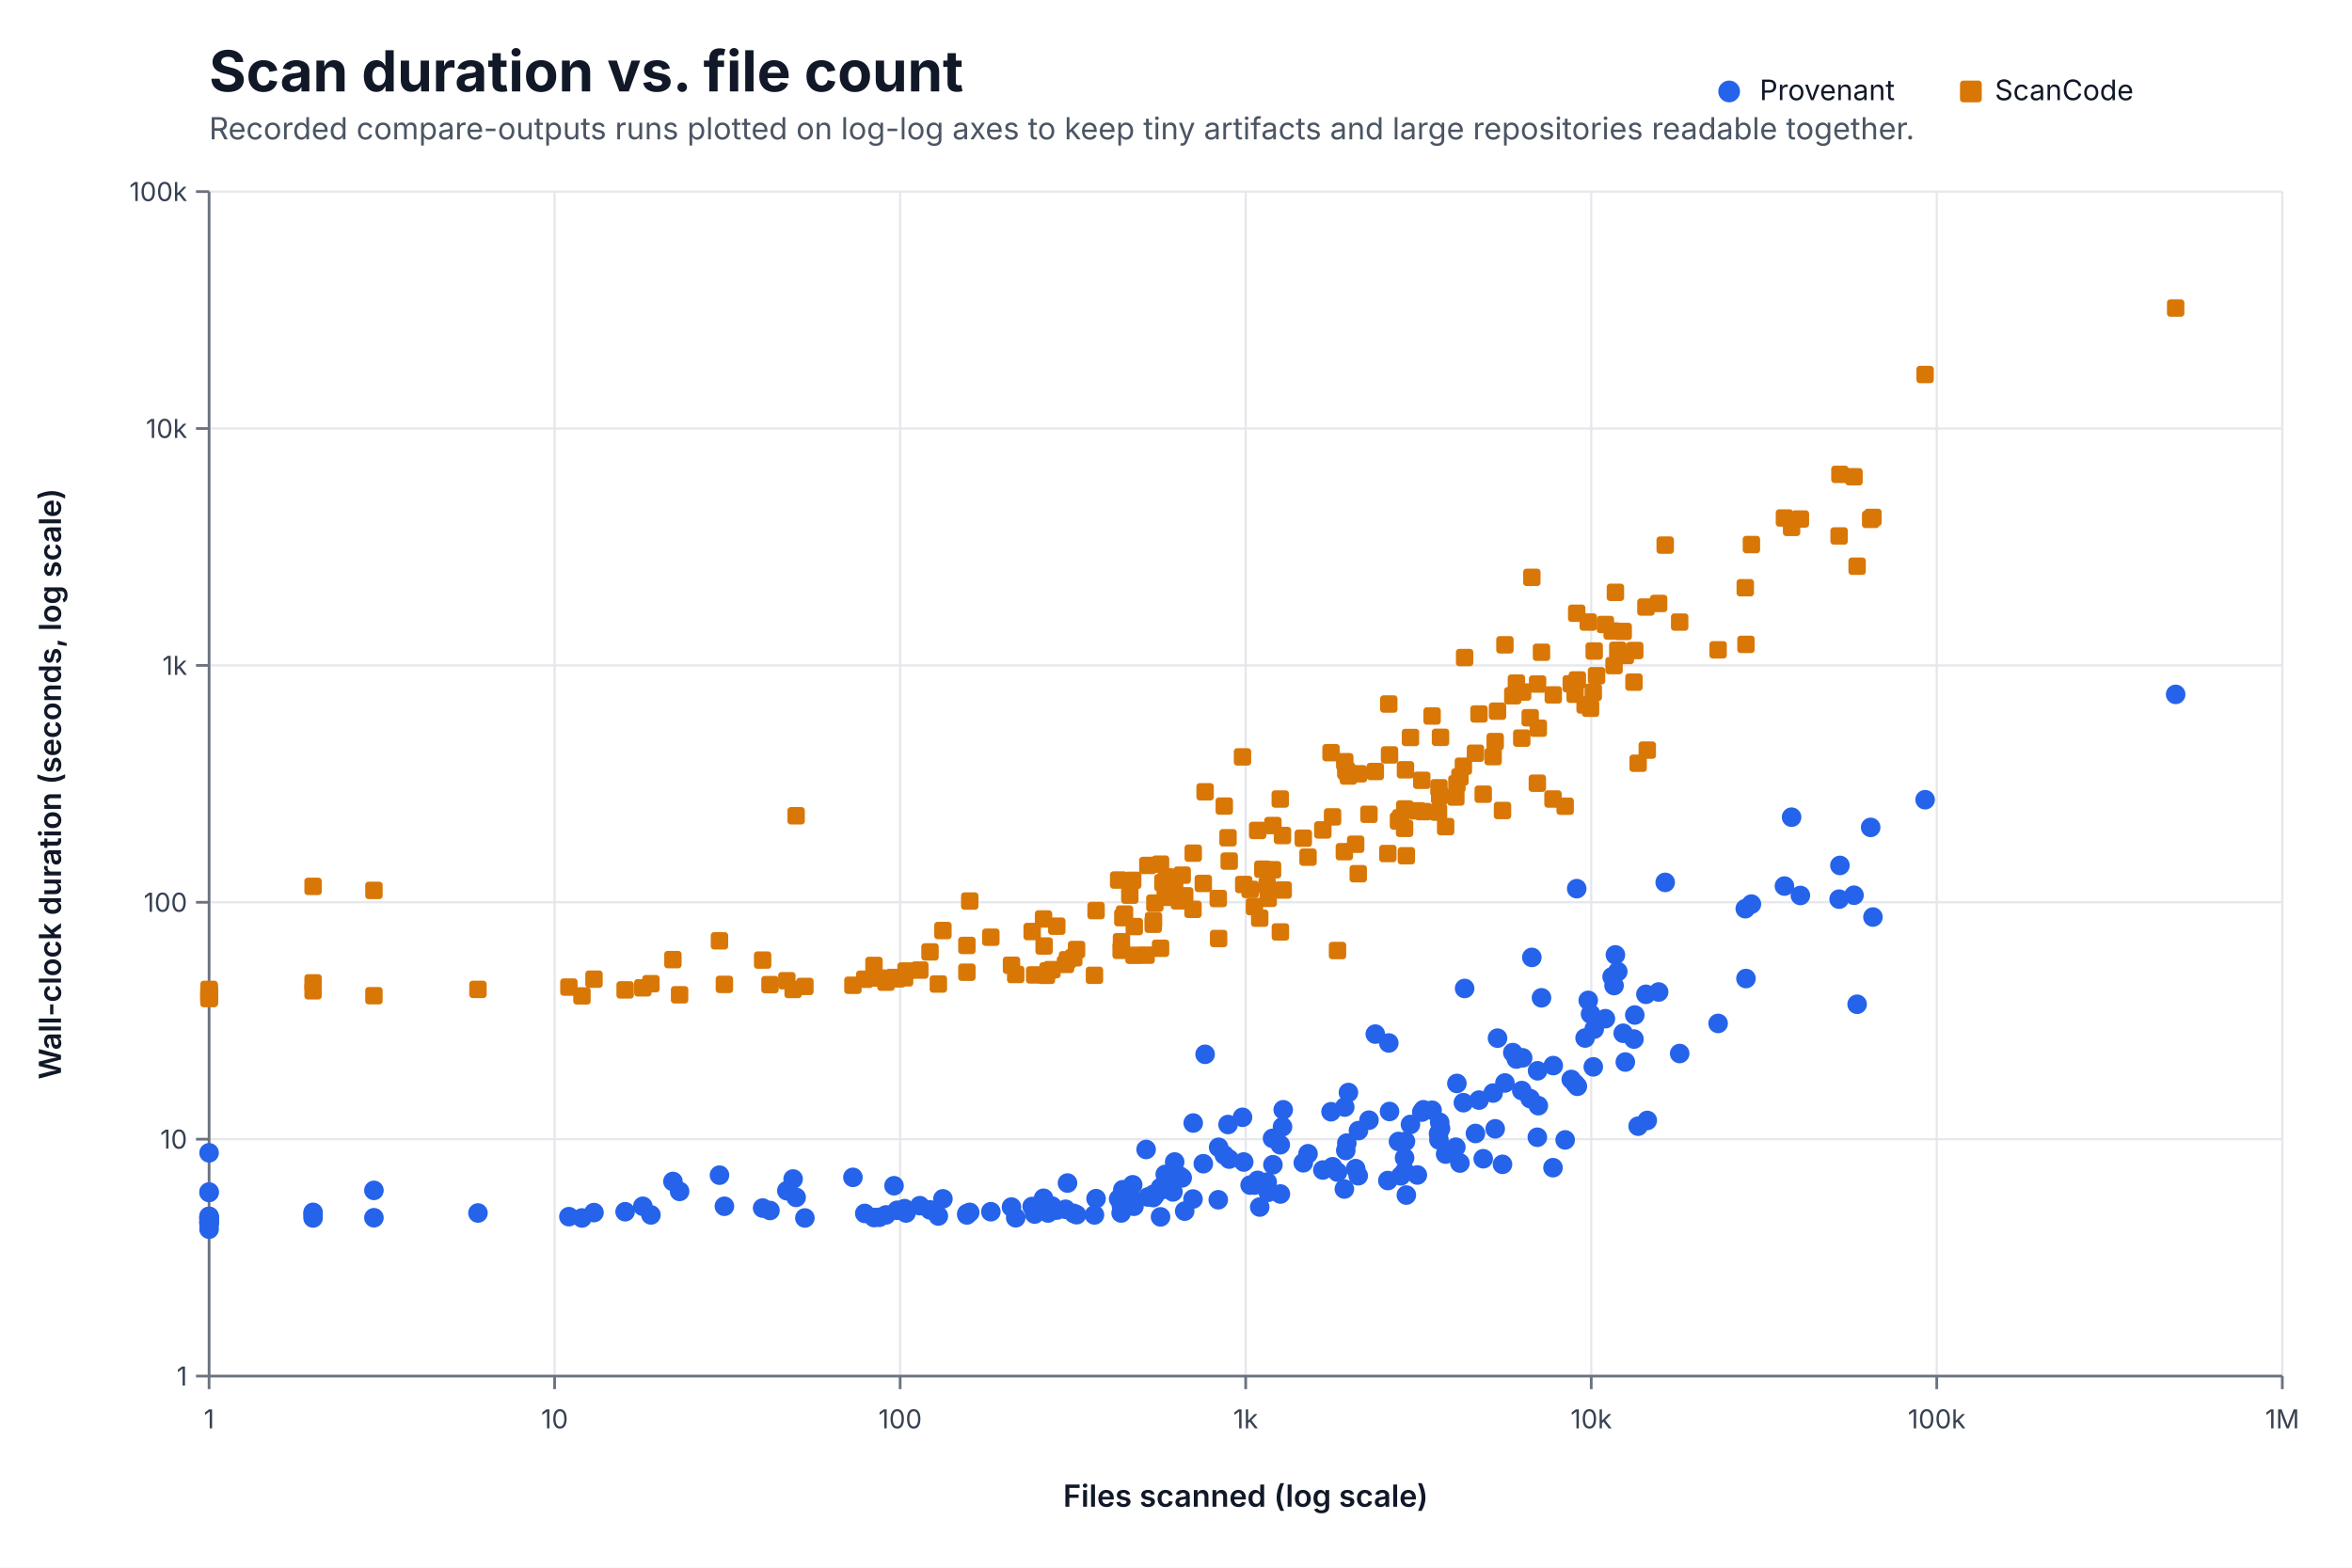
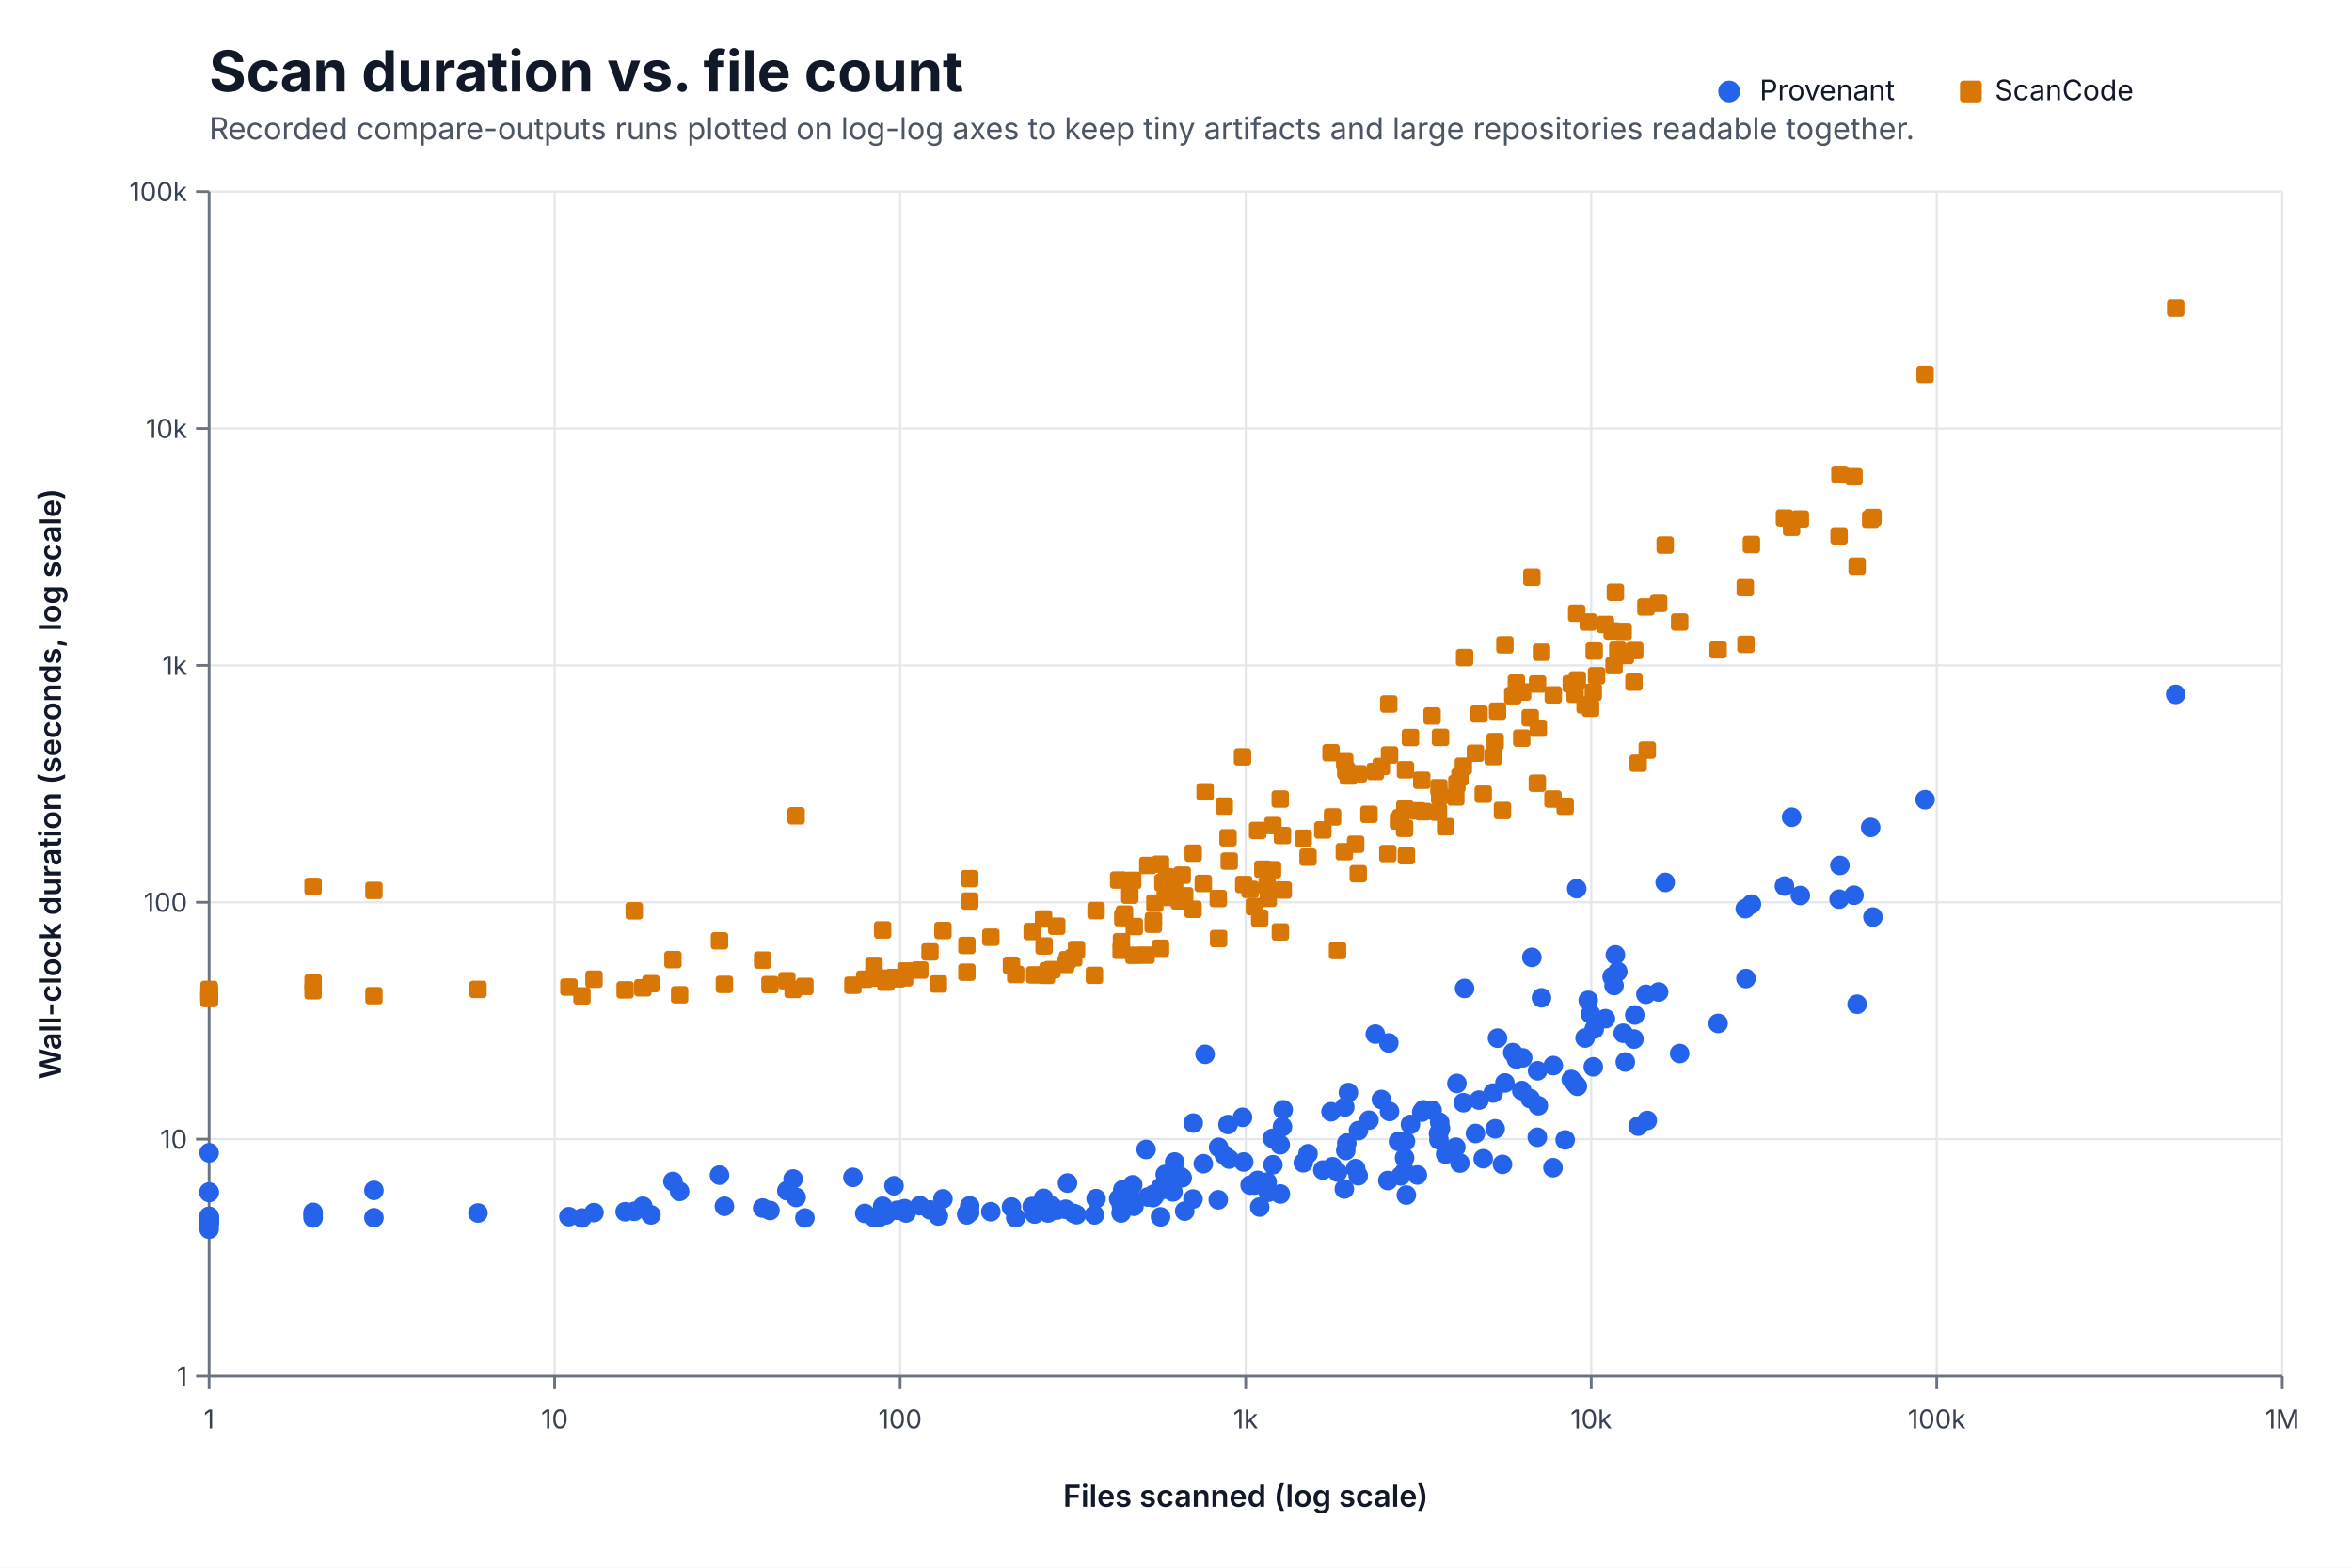
<svg xmlns="http://www.w3.org/2000/svg" width="1080" height="720" viewBox="0 0 1080 720" role="img" aria-labelledby="title desc">
  <style>
    text { font-family: -apple-system, BlinkMacSystemFont, "Segoe UI", sans-serif; fill: #111827; }
    .title { font-size: 26px; font-weight: 700; }
    .subtitle { font-size: 14px; fill: #4b5563; }
    .axis-label { font-size: 14px; font-weight: 600; }
    .tick { font-size: 12px; fill: #374151; }
    .grid { stroke: #e5e7eb; stroke-width: 1; }
    .axis { stroke: #6b7280; stroke-width: 1.25; }
    .legend-label { font-size: 13px; }
  </style>
  <rect x="0" y="0" width="1080" height="720" fill="white" />
  <text class="title" x="96" y="42">Scan duration vs. file count</text>
  <text class="subtitle" x="96" y="64">Recorded compare-outputs runs plotted on log-log axes to keep tiny artifacts and large repositories readable together.</text>
  <line class="grid" x1="96.00" y1="632.00" x2="1048.00" y2="632.00" />
  <line class="grid" x1="96.00" y1="523.20" x2="1048.00" y2="523.20" />
  <line class="grid" x1="96.00" y1="414.40" x2="1048.00" y2="414.40" />
  <line class="grid" x1="96.00" y1="305.60" x2="1048.00" y2="305.60" />
  <line class="grid" x1="96.00" y1="196.80" x2="1048.00" y2="196.80" />
  <line class="grid" x1="96.00" y1="88.00" x2="1048.00" y2="88.00" />
  <line class="grid" x1="96.00" y1="88.00" x2="96.00" y2="632.00" />
  <line class="grid" x1="254.67" y1="88.00" x2="254.67" y2="632.00" />
  <line class="grid" x1="413.33" y1="88.00" x2="413.33" y2="632.00" />
  <line class="grid" x1="572.00" y1="88.00" x2="572.00" y2="632.00" />
  <line class="grid" x1="730.67" y1="88.00" x2="730.67" y2="632.00" />
  <line class="grid" x1="889.33" y1="88.00" x2="889.33" y2="632.00" />
  <line class="grid" x1="1048.00" y1="88.00" x2="1048.00" y2="632.00" />
  <line class="axis" x1="96.00" y1="632.00" x2="1048.00" y2="632.00" />
  <line class="axis" x1="96.00" y1="88.00" x2="96.00" y2="632.00" />
  <line class="axis" x1="96.00" y1="632.00" x2="96.00" y2="638.00" />
  <text class="tick" x="96.00" y="656.00" text-anchor="middle">1</text>
  <line class="axis" x1="254.67" y1="632.00" x2="254.67" y2="638.00" />
  <text class="tick" x="254.67" y="656.00" text-anchor="middle">10</text>
  <line class="axis" x1="413.33" y1="632.00" x2="413.33" y2="638.00" />
  <text class="tick" x="413.33" y="656.00" text-anchor="middle">100</text>
  <line class="axis" x1="572.00" y1="632.00" x2="572.00" y2="638.00" />
  <text class="tick" x="572.00" y="656.00" text-anchor="middle">1k</text>
  <line class="axis" x1="730.67" y1="632.00" x2="730.67" y2="638.00" />
  <text class="tick" x="730.67" y="656.00" text-anchor="middle">10k</text>
  <line class="axis" x1="889.33" y1="632.00" x2="889.33" y2="638.00" />
  <text class="tick" x="889.33" y="656.00" text-anchor="middle">100k</text>
  <line class="axis" x1="1048.00" y1="632.00" x2="1048.00" y2="638.00" />
  <text class="tick" x="1048.00" y="656.00" text-anchor="middle">1M</text>
  <line class="axis" x1="90.00" y1="632.00" x2="96.00" y2="632.00" />
  <text class="tick" x="86.00" y="632.00" text-anchor="end" dominant-baseline="middle">1</text>
  <line class="axis" x1="90.00" y1="523.20" x2="96.00" y2="523.20" />
  <text class="tick" x="86.00" y="523.20" text-anchor="end" dominant-baseline="middle">10</text>
  <line class="axis" x1="90.00" y1="414.40" x2="96.00" y2="414.40" />
  <text class="tick" x="86.00" y="414.40" text-anchor="end" dominant-baseline="middle">100</text>
  <line class="axis" x1="90.00" y1="305.60" x2="96.00" y2="305.60" />
  <text class="tick" x="86.00" y="305.60" text-anchor="end" dominant-baseline="middle">1k</text>
  <line class="axis" x1="90.00" y1="196.80" x2="96.00" y2="196.80" />
  <text class="tick" x="86.00" y="196.80" text-anchor="end" dominant-baseline="middle">10k</text>
  <line class="axis" x1="90.00" y1="88.00" x2="96.00" y2="88.00" />
  <text class="tick" x="86.00" y="88.00" text-anchor="end" dominant-baseline="middle">100k</text>
  <text class="axis-label" x="572.00" y="692.00" text-anchor="middle">Files scanned (log scale)</text>
  <text class="axis-label" x="28" y="360.00" transform="rotate(-90 28 360.00)" text-anchor="middle">Wall-clock duration (seconds, log scale)</text>
  <g aria-label="Legend">
    <circle cx="794" cy="42" r="5" fill="#2563eb" />
    <text class="legend-label" x="808" y="46">Provenant</text>
    <rect x="900" y="37" width="10" height="10" fill="#d97706" rx="1.5" />
    <text class="legend-label" x="916" y="46">ScanCode</text>
  </g>
  <g aria-label="ScanCode points">
    <rect x="92.00" y="452.67" width="8" height="8" fill="#d97706" rx="1.5" />
    <rect x="92.00" y="451.89" width="8" height="8" fill="#d97706" rx="1.5" />
    <rect x="92.00" y="451.00" width="8" height="8" fill="#d97706" rx="1.5" />
    <rect x="92.00" y="453.23" width="8" height="8" fill="#d97706" rx="1.5" />
    <rect x="92.00" y="452.97" width="8" height="8" fill="#d97706" rx="1.5" />
    <rect x="92.00" y="454.13" width="8" height="8" fill="#d97706" rx="1.5" />
    <rect x="92.00" y="450.39" width="8" height="8" fill="#d97706" rx="1.5" />
    <rect x="92.00" y="454.09" width="8" height="8" fill="#d97706" rx="1.5" />
    <rect x="92.00" y="453.59" width="8" height="8" fill="#d97706" rx="1.5" />
    <rect x="92.00" y="453.66" width="8" height="8" fill="#d97706" rx="1.5" />
    <rect x="92.00" y="454.09" width="8" height="8" fill="#d97706" rx="1.5" />
    <rect x="92.00" y="451.26" width="8" height="8" fill="#d97706" rx="1.5" />
    <rect x="92.00" y="453.46" width="8" height="8" fill="#d97706" rx="1.5" />
    <rect x="92.00" y="454.54" width="8" height="8" fill="#d97706" rx="1.5" />
    <rect x="92.00" y="454.54" width="8" height="8" fill="#d97706" rx="1.5" />
    <rect x="139.76" y="451.05" width="8" height="8" fill="#d97706" rx="1.5" />
    <rect x="139.76" y="447.40" width="8" height="8" fill="#d97706" rx="1.5" />
    <rect x="139.76" y="403.09" width="8" height="8" fill="#d97706" rx="1.5" />
    <rect x="167.70" y="404.94" width="8" height="8" fill="#d97706" rx="1.5" />
    <rect x="167.70" y="453.30" width="8" height="8" fill="#d97706" rx="1.5" />
    <rect x="215.47" y="450.40" width="8" height="8" fill="#d97706" rx="1.5" />
    <rect x="257.23" y="449.34" width="8" height="8" fill="#d97706" rx="1.5" />
    <rect x="263.23" y="453.39" width="8" height="8" fill="#d97706" rx="1.5" />
    <rect x="268.75" y="445.71" width="8" height="8" fill="#d97706" rx="1.5" />
    <rect x="283.05" y="450.63" width="8" height="8" fill="#d97706" rx="1.5" />
+     <rect x="287.23" y="414.32" width="8" height="8" fill="#d97706" rx="1.5" />
    <rect x="291.17" y="449.68" width="8" height="8" fill="#d97706" rx="1.5" />
    <rect x="294.90" y="447.79" width="8" height="8" fill="#d97706" rx="1.5" />
    <rect x="305.00" y="436.72" width="8" height="8" fill="#d97706" rx="1.5" />
    <rect x="308.06" y="452.89" width="8" height="8" fill="#d97706" rx="1.5" />
    <rect x="326.37" y="428.10" width="8" height="8" fill="#d97706" rx="1.5" />
    <rect x="328.63" y="448.10" width="8" height="8" fill="#d97706" rx="1.5" />
    <rect x="346.19" y="436.94" width="8" height="8" fill="#d97706" rx="1.5" />
    <rect x="349.56" y="448.21" width="8" height="8" fill="#d97706" rx="1.5" />
    <rect x="357.31" y="446.42" width="8" height="8" fill="#d97706" rx="1.5" />
    <rect x="360.18" y="450.45" width="8" height="8" fill="#d97706" rx="1.5" />
    <rect x="361.57" y="370.67" width="8" height="8" fill="#d97706" rx="1.5" />
    <rect x="365.59" y="449.04" width="8" height="8" fill="#d97706" rx="1.5" />
    <rect x="387.65" y="448.50" width="8" height="8" fill="#d97706" rx="1.5" />
    <rect x="393.09" y="445.73" width="8" height="8" fill="#d97706" rx="1.5" />
    <rect x="397.32" y="439.40" width="8" height="8" fill="#d97706" rx="1.5" />
    <rect x="399.74" y="445.22" width="8" height="8" fill="#d97706" rx="1.5" />
+     <rect x="401.30" y="423.11" width="8" height="8" fill="#d97706" rx="1.5" />
    <rect x="402.83" y="447.10" width="8" height="8" fill="#d97706" rx="1.5" />
    <rect x="406.52" y="444.93" width="8" height="8" fill="#d97706" rx="1.5" />
    <rect x="407.94" y="445.56" width="8" height="8" fill="#d97706" rx="1.5" />
    <rect x="411.37" y="445.09" width="8" height="8" fill="#d97706" rx="1.5" />
    <rect x="412.04" y="441.96" width="8" height="8" fill="#d97706" rx="1.5" />
    <rect x="418.36" y="441.53" width="8" height="8" fill="#d97706" rx="1.5" />
    <rect x="423.04" y="433.19" width="8" height="8" fill="#d97706" rx="1.5" />
    <rect x="426.88" y="447.92" width="8" height="8" fill="#d97706" rx="1.5" />
    <rect x="428.98" y="423.36" width="8" height="8" fill="#d97706" rx="1.5" />
    <rect x="439.98" y="442.51" width="8" height="8" fill="#d97706" rx="1.5" />
    <rect x="439.98" y="430.21" width="8" height="8" fill="#d97706" rx="1.5" />
+     <rect x="441.29" y="399.53" width="8" height="8" fill="#d97706" rx="1.5" />
    <rect x="441.29" y="409.83" width="8" height="8" fill="#d97706" rx="1.5" />
    <rect x="450.98" y="426.44" width="8" height="8" fill="#d97706" rx="1.5" />
    <rect x="460.46" y="439.32" width="8" height="8" fill="#d97706" rx="1.5" />
    <rect x="462.40" y="443.56" width="8" height="8" fill="#d97706" rx="1.5" />
    <rect x="469.95" y="423.83" width="8" height="8" fill="#d97706" rx="1.5" />
    <rect x="471.08" y="443.75" width="8" height="8" fill="#d97706" rx="1.5" />
    <rect x="475.18" y="418.07" width="8" height="8" fill="#d97706" rx="1.5" />
    <rect x="475.44" y="430.47" width="8" height="8" fill="#d97706" rx="1.5" />
    <rect x="476.49" y="443.95" width="8" height="8" fill="#d97706" rx="1.5" />
    <rect x="477.26" y="441.87" width="8" height="8" fill="#d97706" rx="1.5" />
    <rect x="479.04" y="441.32" width="8" height="8" fill="#d97706" rx="1.5" />
    <rect x="481.26" y="421.37" width="8" height="8" fill="#d97706" rx="1.5" />
    <rect x="485.27" y="438.93" width="8" height="8" fill="#d97706" rx="1.5" />
    <rect x="486.18" y="436.80" width="8" height="8" fill="#d97706" rx="1.5" />
    <rect x="489.05" y="435.88" width="8" height="8" fill="#d97706" rx="1.5" />
    <rect x="490.34" y="432.10" width="8" height="8" fill="#d97706" rx="1.5" />
    <rect x="498.55" y="443.94" width="8" height="8" fill="#d97706" rx="1.5" />
    <rect x="499.30" y="414.21" width="8" height="8" fill="#d97706" rx="1.5" />
    <rect x="509.68" y="400.18" width="8" height="8" fill="#d97706" rx="1.5" />
    <rect x="510.80" y="432.47" width="8" height="8" fill="#d97706" rx="1.5" />
    <rect x="510.96" y="428.51" width="8" height="8" fill="#d97706" rx="1.5" />
    <rect x="511.58" y="417.47" width="8" height="8" fill="#d97706" rx="1.5" />
    <rect x="512.36" y="415.82" width="8" height="8" fill="#d97706" rx="1.5" />
    <rect x="514.79" y="407.11" width="8" height="8" fill="#d97706" rx="1.5" />
    <rect x="516.12" y="400.33" width="8" height="8" fill="#d97706" rx="1.5" />
    <rect x="516.70" y="434.73" width="8" height="8" fill="#d97706" rx="1.5" />
    <rect x="516.85" y="421.56" width="8" height="8" fill="#d97706" rx="1.5" />
    <rect x="522.27" y="434.69" width="8" height="8" fill="#d97706" rx="1.5" />
    <rect x="523.07" y="393.48" width="8" height="8" fill="#d97706" rx="1.5" />
    <rect x="525.54" y="420.49" width="8" height="8" fill="#d97706" rx="1.5" />
    <rect x="525.67" y="418.82" width="8" height="8" fill="#d97706" rx="1.5" />
    <rect x="526.30" y="410.78" width="8" height="8" fill="#d97706" rx="1.5" />
    <rect x="528.90" y="392.88" width="8" height="8" fill="#d97706" rx="1.5" />
    <rect x="528.90" y="431.51" width="8" height="8" fill="#d97706" rx="1.5" />
    <rect x="529.99" y="401.38" width="8" height="8" fill="#d97706" rx="1.5" />
    <rect x="531.06" y="408.14" width="8" height="8" fill="#d97706" rx="1.5" />
    <rect x="531.64" y="398.72" width="8" height="8" fill="#d97706" rx="1.5" />
    <rect x="534.61" y="404.01" width="8" height="8" fill="#d97706" rx="1.5" />
    <rect x="535.39" y="401.24" width="8" height="8" fill="#d97706" rx="1.5" />
    <rect x="537.57" y="409.75" width="8" height="8" fill="#d97706" rx="1.5" />
    <rect x="538.84" y="397.93" width="8" height="8" fill="#d97706" rx="1.5" />
    <rect x="539.99" y="407.44" width="8" height="8" fill="#d97706" rx="1.5" />
    <rect x="543.81" y="413.62" width="8" height="8" fill="#d97706" rx="1.5" />
    <rect x="543.91" y="387.84" width="8" height="8" fill="#d97706" rx="1.5" />
    <rect x="548.54" y="401.74" width="8" height="8" fill="#d97706" rx="1.5" />
    <rect x="549.36" y="359.65" width="8" height="8" fill="#d97706" rx="1.5" />
    <rect x="555.41" y="408.67" width="8" height="8" fill="#d97706" rx="1.5" />
    <rect x="555.57" y="427.04" width="8" height="8" fill="#d97706" rx="1.5" />
    <rect x="558.17" y="366.21" width="8" height="8" fill="#d97706" rx="1.5" />
    <rect x="559.89" y="380.76" width="8" height="8" fill="#d97706" rx="1.5" />
    <rect x="560.43" y="391.49" width="8" height="8" fill="#d97706" rx="1.5" />
    <rect x="566.54" y="343.62" width="8" height="8" fill="#d97706" rx="1.5" />
    <rect x="567.10" y="402.22" width="8" height="8" fill="#d97706" rx="1.5" />
    <rect x="570.04" y="404.47" width="8" height="8" fill="#d97706" rx="1.5" />
    <rect x="572.02" y="412.37" width="8" height="8" fill="#d97706" rx="1.5" />
    <rect x="573.49" y="377.40" width="8" height="8" fill="#d97706" rx="1.5" />
    <rect x="574.44" y="417.69" width="8" height="8" fill="#d97706" rx="1.5" />
    <rect x="575.87" y="395.19" width="8" height="8" fill="#d97706" rx="1.5" />
    <rect x="577.87" y="402.80" width="8" height="8" fill="#d97706" rx="1.5" />
    <rect x="578.35" y="408.58" width="8" height="8" fill="#d97706" rx="1.5" />
    <rect x="580.33" y="395.45" width="8" height="8" fill="#d97706" rx="1.5" />
    <rect x="580.51" y="375.16" width="8" height="8" fill="#d97706" rx="1.5" />
    <rect x="583.87" y="362.98" width="8" height="8" fill="#d97706" rx="1.5" />
    <rect x="583.93" y="424.01" width="8" height="8" fill="#d97706" rx="1.5" />
    <rect x="584.90" y="379.72" width="8" height="8" fill="#d97706" rx="1.5" />
    <rect x="585.23" y="404.76" width="8" height="8" fill="#d97706" rx="1.5" />
    <rect x="594.45" y="380.96" width="8" height="8" fill="#d97706" rx="1.5" />
    <rect x="596.63" y="389.66" width="8" height="8" fill="#d97706" rx="1.5" />
    <rect x="603.42" y="377.17" width="8" height="8" fill="#d97706" rx="1.5" />
    <rect x="607.19" y="341.69" width="8" height="8" fill="#d97706" rx="1.5" />
    <rect x="607.89" y="371.18" width="8" height="8" fill="#d97706" rx="1.5" />
    <rect x="610.17" y="432.56" width="8" height="8" fill="#d97706" rx="1.5" />
    <rect x="613.31" y="387.15" width="8" height="8" fill="#d97706" rx="1.5" />
    <rect x="613.49" y="345.84" width="8" height="8" fill="#d97706" rx="1.5" />
    <rect x="613.95" y="349.71" width="8" height="8" fill="#d97706" rx="1.5" />
    <rect x="614.44" y="350.37" width="8" height="8" fill="#d97706" rx="1.5" />
    <rect x="615.18" y="352.40" width="8" height="8" fill="#d97706" rx="1.5" />
    <rect x="618.50" y="383.74" width="8" height="8" fill="#d97706" rx="1.5" />
    <rect x="619.68" y="397.27" width="8" height="8" fill="#d97706" rx="1.5" />
    <rect x="619.78" y="351.40" width="8" height="8" fill="#d97706" rx="1.5" />
    <rect x="624.61" y="369.98" width="8" height="8" fill="#d97706" rx="1.5" />
    <rect x="627.52" y="350.33" width="8" height="8" fill="#d97706" rx="1.5" />
+     <rect x="630.31" y="348.01" width="8" height="8" fill="#d97706" rx="1.5" />
    <rect x="633.28" y="388.01" width="8" height="8" fill="#d97706" rx="1.5" />
    <rect x="633.71" y="319.34" width="8" height="8" fill="#d97706" rx="1.5" />
    <rect x="634.05" y="342.72" width="8" height="8" fill="#d97706" rx="1.5" />
    <rect x="638.16" y="373.05" width="8" height="8" fill="#d97706" rx="1.5" />
    <rect x="639.24" y="371.62" width="8" height="8" fill="#d97706" rx="1.5" />
    <rect x="640.96" y="376.44" width="8" height="8" fill="#d97706" rx="1.5" />
    <rect x="641.06" y="367.52" width="8" height="8" fill="#d97706" rx="1.5" />
    <rect x="641.37" y="349.55" width="8" height="8" fill="#d97706" rx="1.5" />
    <rect x="641.77" y="389.02" width="8" height="8" fill="#d97706" rx="1.5" />
    <rect x="643.66" y="334.70" width="8" height="8" fill="#d97706" rx="1.5" />
    <rect x="646.82" y="368.39" width="8" height="8" fill="#d97706" rx="1.5" />
    <rect x="648.86" y="354.37" width="8" height="8" fill="#d97706" rx="1.5" />
    <rect x="649.60" y="368.75" width="8" height="8" fill="#d97706" rx="1.5" />
    <rect x="653.59" y="324.84" width="8" height="8" fill="#d97706" rx="1.5" />
    <rect x="656.55" y="369.00" width="8" height="8" fill="#d97706" rx="1.5" />
    <rect x="656.74" y="357.80" width="8" height="8" fill="#d97706" rx="1.5" />
    <rect x="657.08" y="361.45" width="8" height="8" fill="#d97706" rx="1.5" />
    <rect x="657.46" y="334.63" width="8" height="8" fill="#d97706" rx="1.5" />
    <rect x="659.81" y="375.65" width="8" height="8" fill="#d97706" rx="1.5" />
    <rect x="664.50" y="362.06" width="8" height="8" fill="#d97706" rx="1.5" />
    <rect x="664.98" y="356.00" width="8" height="8" fill="#d97706" rx="1.5" />
    <rect x="666.38" y="352.86" width="8" height="8" fill="#d97706" rx="1.5" />
    <rect x="667.96" y="347.89" width="8" height="8" fill="#d97706" rx="1.5" />
    <rect x="668.53" y="297.99" width="8" height="8" fill="#d97706" rx="1.5" />
    <rect x="673.50" y="341.93" width="8" height="8" fill="#d97706" rx="1.5" />
    <rect x="675.14" y="323.90" width="8" height="8" fill="#d97706" rx="1.5" />
    <rect x="677.07" y="360.75" width="8" height="8" fill="#d97706" rx="1.5" />
    <rect x="681.62" y="343.50" width="8" height="8" fill="#d97706" rx="1.5" />
    <rect x="682.57" y="336.59" width="8" height="8" fill="#d97706" rx="1.5" />
    <rect x="683.64" y="322.63" width="8" height="8" fill="#d97706" rx="1.5" />
    <rect x="685.92" y="368.23" width="8" height="8" fill="#d97706" rx="1.5" />
    <rect x="687.04" y="292.14" width="8" height="8" fill="#d97706" rx="1.5" />
    <rect x="690.65" y="315.53" width="8" height="8" fill="#d97706" rx="1.5" />
    <rect x="692.31" y="309.74" width="8" height="8" fill="#d97706" rx="1.5" />
    <rect x="694.77" y="335.00" width="8" height="8" fill="#d97706" rx="1.5" />
    <rect x="695.18" y="313.83" width="8" height="8" fill="#d97706" rx="1.5" />
    <rect x="698.64" y="325.64" width="8" height="8" fill="#d97706" rx="1.5" />
    <rect x="699.40" y="261.17" width="8" height="8" fill="#d97706" rx="1.5" />
    <rect x="701.92" y="355.71" width="8" height="8" fill="#d97706" rx="1.5" />
    <rect x="702.03" y="310.15" width="8" height="8" fill="#d97706" rx="1.5" />
    <rect x="702.37" y="330.44" width="8" height="8" fill="#d97706" rx="1.5" />
    <rect x="703.83" y="295.56" width="8" height="8" fill="#d97706" rx="1.5" />
    <rect x="709.11" y="362.96" width="8" height="8" fill="#d97706" rx="1.5" />
    <rect x="709.24" y="315.15" width="8" height="8" fill="#d97706" rx="1.5" />
    <rect x="714.70" y="366.27" width="8" height="8" fill="#d97706" rx="1.5" />
    <rect x="717.50" y="310.06" width="8" height="8" fill="#d97706" rx="1.5" />
    <rect x="719.28" y="314.86" width="8" height="8" fill="#d97706" rx="1.5" />
    <rect x="720.00" y="277.65" width="8" height="8" fill="#d97706" rx="1.5" />
    <rect x="720.30" y="308.28" width="8" height="8" fill="#d97706" rx="1.5" />
    <rect x="723.85" y="319.78" width="8" height="8" fill="#d97706" rx="1.5" />
    <rect x="725.29" y="281.69" width="8" height="8" fill="#d97706" rx="1.5" />
    <rect x="726.36" y="321.28" width="8" height="8" fill="#d97706" rx="1.5" />
    <rect x="727.61" y="313.95" width="8" height="8" fill="#d97706" rx="1.5" />
    <rect x="728.03" y="295.01" width="8" height="8" fill="#d97706" rx="1.5" />
    <rect x="729.11" y="306.35" width="8" height="8" fill="#d97706" rx="1.5" />
    <rect x="733.17" y="282.81" width="8" height="8" fill="#d97706" rx="1.5" />
    <rect x="736.27" y="285.81" width="8" height="8" fill="#d97706" rx="1.5" />
    <rect x="737.15" y="301.70" width="8" height="8" fill="#d97706" rx="1.5" />
    <rect x="737.77" y="268.04" width="8" height="8" fill="#d97706" rx="1.5" />
    <rect x="738.86" y="294.65" width="8" height="8" fill="#d97706" rx="1.5" />
    <rect x="741.35" y="286.00" width="8" height="8" fill="#d97706" rx="1.5" />
    <rect x="742.32" y="297.06" width="8" height="8" fill="#d97706" rx="1.5" />
    <rect x="746.29" y="309.28" width="8" height="8" fill="#d97706" rx="1.5" />
    <rect x="746.66" y="294.78" width="8" height="8" fill="#d97706" rx="1.5" />
    <rect x="748.21" y="346.54" width="8" height="8" fill="#d97706" rx="1.5" />
    <rect x="751.78" y="274.80" width="8" height="8" fill="#d97706" rx="1.5" />
    <rect x="752.40" y="340.51" width="8" height="8" fill="#d97706" rx="1.5" />
    <rect x="757.62" y="273.15" width="8" height="8" fill="#d97706" rx="1.5" />
    <rect x="760.63" y="246.36" width="8" height="8" fill="#d97706" rx="1.5" />
    <rect x="767.28" y="281.71" width="8" height="8" fill="#d97706" rx="1.5" />
    <rect x="784.93" y="294.46" width="8" height="8" fill="#d97706" rx="1.5" />
    <rect x="797.40" y="265.93" width="8" height="8" fill="#d97706" rx="1.5" />
    <rect x="797.72" y="291.94" width="8" height="8" fill="#d97706" rx="1.5" />
    <rect x="800.22" y="246.09" width="8" height="8" fill="#d97706" rx="1.5" />
    <rect x="815.39" y="233.90" width="8" height="8" fill="#d97706" rx="1.5" />
    <rect x="818.67" y="238.22" width="8" height="8" fill="#d97706" rx="1.5" />
    <rect x="822.70" y="234.36" width="8" height="8" fill="#d97706" rx="1.5" />
    <rect x="840.49" y="242.14" width="8" height="8" fill="#d97706" rx="1.5" />
    <rect x="840.86" y="213.86" width="8" height="8" fill="#d97706" rx="1.5" />
    <rect x="847.33" y="214.97" width="8" height="8" fill="#d97706" rx="1.5" />
    <rect x="848.76" y="256.04" width="8" height="8" fill="#d97706" rx="1.5" />
    <rect x="854.98" y="234.53" width="8" height="8" fill="#d97706" rx="1.5" />
    <rect x="856.03" y="233.63" width="8" height="8" fill="#d97706" rx="1.5" />
    <rect x="879.98" y="168.00" width="8" height="8" fill="#d97706" rx="1.5" />
    <rect x="995.03" y="137.50" width="8" height="8" fill="#d97706" rx="1.5" />
  </g>
  <g aria-label="Provenant points">
    <circle cx="96.00" cy="558.68" r="4.5" fill="#2563eb" />
    <circle cx="96.00" cy="559.18" r="4.5" fill="#2563eb" />
    <circle cx="96.00" cy="559.89" r="4.5" fill="#2563eb" />
    <circle cx="96.00" cy="561.35" r="4.5" fill="#2563eb" />
    <circle cx="96.00" cy="561.25" r="4.5" fill="#2563eb" />
    <circle cx="96.00" cy="561.46" r="4.5" fill="#2563eb" />
    <circle cx="96.00" cy="529.46" r="4.5" fill="#2563eb" />
    <circle cx="96.00" cy="547.49" r="4.5" fill="#2563eb" />
    <circle cx="96.00" cy="560.10" r="4.5" fill="#2563eb" />
    <circle cx="96.00" cy="547.65" r="4.5" fill="#2563eb" />
    <circle cx="96.00" cy="561.56" r="4.5" fill="#2563eb" />
    <circle cx="96.00" cy="558.68" r="4.5" fill="#2563eb" />
    <circle cx="96.00" cy="559.28" r="4.5" fill="#2563eb" />
    <circle cx="96.00" cy="564.53" r="4.5" fill="#2563eb" />
    <circle cx="96.00" cy="562.64" r="4.5" fill="#2563eb" />
    <circle cx="143.76" cy="559.38" r="4.5" fill="#2563eb" />
    <circle cx="143.76" cy="556.81" r="4.5" fill="#2563eb" />
    <circle cx="143.76" cy="557.78" r="4.5" fill="#2563eb" />
    <circle cx="171.70" cy="559.28" r="4.5" fill="#2563eb" />
    <circle cx="171.70" cy="546.71" r="4.5" fill="#2563eb" />
    <circle cx="219.47" cy="557.10" r="4.5" fill="#2563eb" />
    <circle cx="261.23" cy="558.78" r="4.5" fill="#2563eb" />
    <circle cx="267.23" cy="559.38" r="4.5" fill="#2563eb" />
    <circle cx="272.75" cy="556.91" r="4.5" fill="#2563eb" />
    <circle cx="287.05" cy="556.52" r="4.5" fill="#2563eb" />
+     <circle cx="291.23" cy="556.33" r="4.5" fill="#2563eb" />
    <circle cx="295.17" cy="554.01" r="4.5" fill="#2563eb" />
    <circle cx="298.90" cy="557.98" r="4.5" fill="#2563eb" />
    <circle cx="309.00" cy="542.62" r="4.5" fill="#2563eb" />
    <circle cx="312.06" cy="547.18" r="4.5" fill="#2563eb" />
    <circle cx="330.37" cy="539.72" r="4.5" fill="#2563eb" />
    <circle cx="332.63" cy="554.01" r="4.5" fill="#2563eb" />
    <circle cx="350.19" cy="554.83" r="4.5" fill="#2563eb" />
    <circle cx="353.56" cy="555.95" r="4.5" fill="#2563eb" />
    <circle cx="361.31" cy="546.87" r="4.5" fill="#2563eb" />
    <circle cx="364.18" cy="541.49" r="4.5" fill="#2563eb" />
    <circle cx="365.57" cy="549.93" r="4.5" fill="#2563eb" />
    <circle cx="369.59" cy="559.38" r="4.5" fill="#2563eb" />
    <circle cx="391.65" cy="540.73" r="4.5" fill="#2563eb" />
    <circle cx="397.09" cy="557.29" r="4.5" fill="#2563eb" />
    <circle cx="401.32" cy="559.18" r="4.5" fill="#2563eb" />
    <circle cx="403.74" cy="559.08" r="4.5" fill="#2563eb" />
+     <circle cx="405.30" cy="554.01" r="4.5" fill="#2563eb" />
    <circle cx="406.83" cy="557.98" r="4.5" fill="#2563eb" />
    <circle cx="410.52" cy="544.58" r="4.5" fill="#2563eb" />
    <circle cx="411.94" cy="555.86" r="4.5" fill="#2563eb" />
    <circle cx="415.37" cy="555.11" r="4.5" fill="#2563eb" />
    <circle cx="416.04" cy="557.10" r="4.5" fill="#2563eb" />
    <circle cx="422.36" cy="553.74" r="4.5" fill="#2563eb" />
    <circle cx="427.04" cy="555.67" r="4.5" fill="#2563eb" />
    <circle cx="430.88" cy="558.48" r="4.5" fill="#2563eb" />
    <circle cx="432.98" cy="550.60" r="4.5" fill="#2563eb" />
    <circle cx="443.98" cy="557.98" r="4.5" fill="#2563eb" />
    <circle cx="443.98" cy="557.39" r="4.5" fill="#2563eb" />
+     <circle cx="445.29" cy="553.83" r="4.5" fill="#2563eb" />
    <circle cx="445.29" cy="556.81" r="4.5" fill="#2563eb" />
    <circle cx="454.98" cy="556.52" r="4.5" fill="#2563eb" />
    <circle cx="464.46" cy="554.37" r="4.5" fill="#2563eb" />
    <circle cx="466.40" cy="559.28" r="4.5" fill="#2563eb" />
    <circle cx="473.95" cy="554.10" r="4.5" fill="#2563eb" />
    <circle cx="475.08" cy="557.59" r="4.5" fill="#2563eb" />
    <circle cx="479.18" cy="550.34" r="4.5" fill="#2563eb" />
    <circle cx="479.44" cy="553.74" r="4.5" fill="#2563eb" />
    <circle cx="480.49" cy="556.24" r="4.5" fill="#2563eb" />
    <circle cx="481.26" cy="557.10" r="4.5" fill="#2563eb" />
    <circle cx="483.04" cy="553.92" r="4.5" fill="#2563eb" />
    <circle cx="485.26" cy="555.76" r="4.5" fill="#2563eb" />
    <circle cx="489.27" cy="555.39" r="4.5" fill="#2563eb" />
    <circle cx="490.18" cy="543.34" r="4.5" fill="#2563eb" />
    <circle cx="493.05" cy="557.29" r="4.5" fill="#2563eb" />
    <circle cx="494.34" cy="557.88" r="4.5" fill="#2563eb" />
    <circle cx="502.55" cy="557.98" r="4.5" fill="#2563eb" />
    <circle cx="503.30" cy="550.51" r="4.5" fill="#2563eb" />
    <circle cx="513.68" cy="550.60" r="4.5" fill="#2563eb" />
    <circle cx="514.80" cy="557.10" r="4.5" fill="#2563eb" />
    <circle cx="514.96" cy="554.01" r="4.5" fill="#2563eb" />
    <circle cx="515.58" cy="546.40" r="4.5" fill="#2563eb" />
    <circle cx="516.36" cy="553.92" r="4.5" fill="#2563eb" />
    <circle cx="518.79" cy="551.28" r="4.5" fill="#2563eb" />
    <circle cx="520.12" cy="544.14" r="4.5" fill="#2563eb" />
    <circle cx="520.70" cy="554.01" r="4.5" fill="#2563eb" />
    <circle cx="520.85" cy="551.53" r="4.5" fill="#2563eb" />
    <circle cx="526.27" cy="527.92" r="4.5" fill="#2563eb" />
    <circle cx="527.07" cy="549.76" r="4.5" fill="#2563eb" />
    <circle cx="529.54" cy="550.01" r="4.5" fill="#2563eb" />
    <circle cx="529.67" cy="548.53" r="4.5" fill="#2563eb" />
    <circle cx="530.30" cy="549.02" r="4.5" fill="#2563eb" />
    <circle cx="532.90" cy="545.41" r="4.5" fill="#2563eb" />
    <circle cx="532.90" cy="558.88" r="4.5" fill="#2563eb" />
    <circle cx="533.99" cy="546.25" r="4.5" fill="#2563eb" />
    <circle cx="535.06" cy="539.38" r="4.5" fill="#2563eb" />
    <circle cx="535.64" cy="542.05" r="4.5" fill="#2563eb" />
    <circle cx="538.61" cy="547.42" r="4.5" fill="#2563eb" />
    <circle cx="539.39" cy="533.68" r="4.5" fill="#2563eb" />
    <circle cx="541.57" cy="540.05" r="4.5" fill="#2563eb" />
    <circle cx="542.84" cy="540.94" r="4.5" fill="#2563eb" />
    <circle cx="543.99" cy="556.24" r="4.5" fill="#2563eb" />
    <circle cx="547.81" cy="550.68" r="4.5" fill="#2563eb" />
    <circle cx="547.91" cy="515.78" r="4.5" fill="#2563eb" />
    <circle cx="552.54" cy="534.46" r="4.5" fill="#2563eb" />
    <circle cx="553.36" cy="484.22" r="4.5" fill="#2563eb" />
    <circle cx="559.41" cy="551.02" r="4.5" fill="#2563eb" />
    <circle cx="559.57" cy="526.93" r="4.5" fill="#2563eb" />
    <circle cx="562.17" cy="530.44" r="4.5" fill="#2563eb" />
    <circle cx="563.89" cy="516.47" r="4.5" fill="#2563eb" />
    <circle cx="564.43" cy="532.35" r="4.5" fill="#2563eb" />
    <circle cx="570.54" cy="513.15" r="4.5" fill="#2563eb" />
    <circle cx="571.10" cy="533.68" r="4.5" fill="#2563eb" />
    <circle cx="574.04" cy="544.29" r="4.5" fill="#2563eb" />
    <circle cx="576.02" cy="544.29" r="4.5" fill="#2563eb" />
    <circle cx="577.49" cy="542.12" r="4.5" fill="#2563eb" />
    <circle cx="578.44" cy="554.37" r="4.5" fill="#2563eb" />
    <circle cx="579.87" cy="543.92" r="4.5" fill="#2563eb" />
    <circle cx="581.87" cy="542.91" r="4.5" fill="#2563eb" />
    <circle cx="582.35" cy="547.57" r="4.5" fill="#2563eb" />
    <circle cx="584.33" cy="522.82" r="4.5" fill="#2563eb" />
    <circle cx="584.51" cy="534.94" r="4.5" fill="#2563eb" />
    <circle cx="587.87" cy="525.77" r="4.5" fill="#2563eb" />
    <circle cx="587.93" cy="548.37" r="4.5" fill="#2563eb" />
    <circle cx="588.90" cy="517.51" r="4.5" fill="#2563eb" />
    <circle cx="589.23" cy="509.69" r="4.5" fill="#2563eb" />
    <circle cx="598.45" cy="534.04" r="4.5" fill="#2563eb" />
    <circle cx="600.63" cy="529.89" r="4.5" fill="#2563eb" />
    <circle cx="607.42" cy="537.36" r="4.5" fill="#2563eb" />
    <circle cx="611.19" cy="510.59" r="4.5" fill="#2563eb" />
    <circle cx="611.89" cy="535.86" r="4.5" fill="#2563eb" />
    <circle cx="614.17" cy="538.33" r="4.5" fill="#2563eb" />
    <circle cx="617.31" cy="546.09" r="4.5" fill="#2563eb" />
    <circle cx="617.49" cy="508.46" r="4.5" fill="#2563eb" />
    <circle cx="617.95" cy="528.39" r="4.5" fill="#2563eb" />
    <circle cx="618.44" cy="524.98" r="4.5" fill="#2563eb" />
    <circle cx="619.18" cy="501.77" r="4.5" fill="#2563eb" />
    <circle cx="622.50" cy="536.73" r="4.5" fill="#2563eb" />
    <circle cx="623.68" cy="539.99" r="4.5" fill="#2563eb" />
    <circle cx="623.78" cy="519.26" r="4.5" fill="#2563eb" />
    <circle cx="628.61" cy="514.47" r="4.5" fill="#2563eb" />
    <circle cx="631.52" cy="474.94" r="4.5" fill="#2563eb" />
+     <circle cx="634.31" cy="504.96" r="4.5" fill="#2563eb" />
    <circle cx="637.28" cy="542.19" r="4.5" fill="#2563eb" />
    <circle cx="637.71" cy="479.01" r="4.5" fill="#2563eb" />
    <circle cx="638.05" cy="510.48" r="4.5" fill="#2563eb" />
    <circle cx="642.16" cy="524.25" r="4.5" fill="#2563eb" />
    <circle cx="643.24" cy="540.05" r="4.5" fill="#2563eb" />
    <circle cx="644.96" cy="531.78" r="4.5" fill="#2563eb" />
    <circle cx="645.06" cy="537.94" r="4.5" fill="#2563eb" />
    <circle cx="645.37" cy="524.20" r="4.5" fill="#2563eb" />
    <circle cx="645.77" cy="548.86" r="4.5" fill="#2563eb" />
    <circle cx="647.66" cy="516.43" r="4.5" fill="#2563eb" />
    <circle cx="650.82" cy="539.65" r="4.5" fill="#2563eb" />
    <circle cx="652.86" cy="510.77" r="4.5" fill="#2563eb" />
    <circle cx="653.60" cy="509.69" r="4.5" fill="#2563eb" />
    <circle cx="657.59" cy="509.90" r="4.5" fill="#2563eb" />
    <circle cx="660.55" cy="520.63" r="4.5" fill="#2563eb" />
    <circle cx="660.74" cy="523.53" r="4.5" fill="#2563eb" />
    <circle cx="661.08" cy="515.46" r="4.5" fill="#2563eb" />
    <circle cx="661.46" cy="518.31" r="4.5" fill="#2563eb" />
    <circle cx="663.81" cy="530.05" r="4.5" fill="#2563eb" />
    <circle cx="668.50" cy="526.88" r="4.5" fill="#2563eb" />
    <circle cx="668.98" cy="497.60" r="4.5" fill="#2563eb" />
    <circle cx="670.38" cy="534.16" r="4.5" fill="#2563eb" />
    <circle cx="671.96" cy="506.43" r="4.5" fill="#2563eb" />
    <circle cx="672.53" cy="453.98" r="4.5" fill="#2563eb" />
    <circle cx="677.50" cy="520.58" r="4.5" fill="#2563eb" />
    <circle cx="679.14" cy="505.25" r="4.5" fill="#2563eb" />
    <circle cx="681.07" cy="532.18" r="4.5" fill="#2563eb" />
    <circle cx="685.62" cy="502.01" r="4.5" fill="#2563eb" />
    <circle cx="686.57" cy="518.44" r="4.5" fill="#2563eb" />
    <circle cx="687.64" cy="476.80" r="4.5" fill="#2563eb" />
    <circle cx="689.92" cy="534.76" r="4.5" fill="#2563eb" />
    <circle cx="691.04" cy="497.38" r="4.5" fill="#2563eb" />
    <circle cx="694.65" cy="483.43" r="4.5" fill="#2563eb" />
    <circle cx="696.31" cy="486.40" r="4.5" fill="#2563eb" />
    <circle cx="698.77" cy="500.87" r="4.5" fill="#2563eb" />
    <circle cx="699.18" cy="485.84" r="4.5" fill="#2563eb" />
    <circle cx="702.64" cy="504.58" r="4.5" fill="#2563eb" />
    <circle cx="703.40" cy="439.71" r="4.5" fill="#2563eb" />
    <circle cx="705.92" cy="522.31" r="4.5" fill="#2563eb" />
    <circle cx="706.03" cy="491.79" r="4.5" fill="#2563eb" />
    <circle cx="706.37" cy="507.81" r="4.5" fill="#2563eb" />
    <circle cx="707.83" cy="458.27" r="4.5" fill="#2563eb" />
    <circle cx="713.11" cy="536.29" r="4.5" fill="#2563eb" />
    <circle cx="713.24" cy="489.40" r="4.5" fill="#2563eb" />
    <circle cx="718.70" cy="523.53" r="4.5" fill="#2563eb" />
    <circle cx="721.50" cy="495.77" r="4.5" fill="#2563eb" />
    <circle cx="723.28" cy="497.71" r="4.5" fill="#2563eb" />
    <circle cx="724.00" cy="408.14" r="4.5" fill="#2563eb" />
    <circle cx="724.30" cy="498.91" r="4.5" fill="#2563eb" />
    <circle cx="727.85" cy="476.74" r="4.5" fill="#2563eb" />
    <circle cx="729.29" cy="459.45" r="4.5" fill="#2563eb" />
    <circle cx="730.36" cy="465.68" r="4.5" fill="#2563eb" />
    <circle cx="731.61" cy="489.98" r="4.5" fill="#2563eb" />
    <circle cx="732.03" cy="472.66" r="4.5" fill="#2563eb" />
    <circle cx="733.11" cy="469.28" r="4.5" fill="#2563eb" />
    <circle cx="737.17" cy="467.86" r="4.5" fill="#2563eb" />
    <circle cx="740.27" cy="448.60" r="4.5" fill="#2563eb" />
    <circle cx="741.15" cy="452.64" r="4.5" fill="#2563eb" />
    <circle cx="741.77" cy="438.55" r="4.5" fill="#2563eb" />
    <circle cx="742.86" cy="446.23" r="4.5" fill="#2563eb" />
    <circle cx="745.35" cy="474.55" r="4.5" fill="#2563eb" />
    <circle cx="746.32" cy="487.76" r="4.5" fill="#2563eb" />
    <circle cx="750.29" cy="477.22" r="4.5" fill="#2563eb" />
    <circle cx="750.66" cy="466.17" r="4.5" fill="#2563eb" />
    <circle cx="752.21" cy="517.22" r="4.5" fill="#2563eb" />
    <circle cx="755.78" cy="456.66" r="4.5" fill="#2563eb" />
    <circle cx="756.40" cy="514.59" r="4.5" fill="#2563eb" />
    <circle cx="761.62" cy="455.60" r="4.5" fill="#2563eb" />
    <circle cx="764.63" cy="405.26" r="4.5" fill="#2563eb" />
    <circle cx="771.28" cy="483.86" r="4.5" fill="#2563eb" />
    <circle cx="788.93" cy="470.03" r="4.5" fill="#2563eb" />
    <circle cx="801.40" cy="417.34" r="4.5" fill="#2563eb" />
    <circle cx="801.72" cy="449.42" r="4.5" fill="#2563eb" />
    <circle cx="804.22" cy="415.24" r="4.5" fill="#2563eb" />
    <circle cx="819.39" cy="406.95" r="4.5" fill="#2563eb" />
    <circle cx="822.67" cy="375.31" r="4.5" fill="#2563eb" />
    <circle cx="826.70" cy="411.27" r="4.5" fill="#2563eb" />
    <circle cx="844.49" cy="412.96" r="4.5" fill="#2563eb" />
    <circle cx="844.86" cy="397.47" r="4.5" fill="#2563eb" />
    <circle cx="851.33" cy="411.16" r="4.5" fill="#2563eb" />
    <circle cx="852.76" cy="461.23" r="4.5" fill="#2563eb" />
    <circle cx="858.98" cy="380.00" r="4.5" fill="#2563eb" />
    <circle cx="860.03" cy="421.17" r="4.5" fill="#2563eb" />
    <circle cx="883.98" cy="367.29" r="4.5" fill="#2563eb" />
    <circle cx="999.03" cy="318.91" r="4.5" fill="#2563eb" />
  </g>
</svg>
